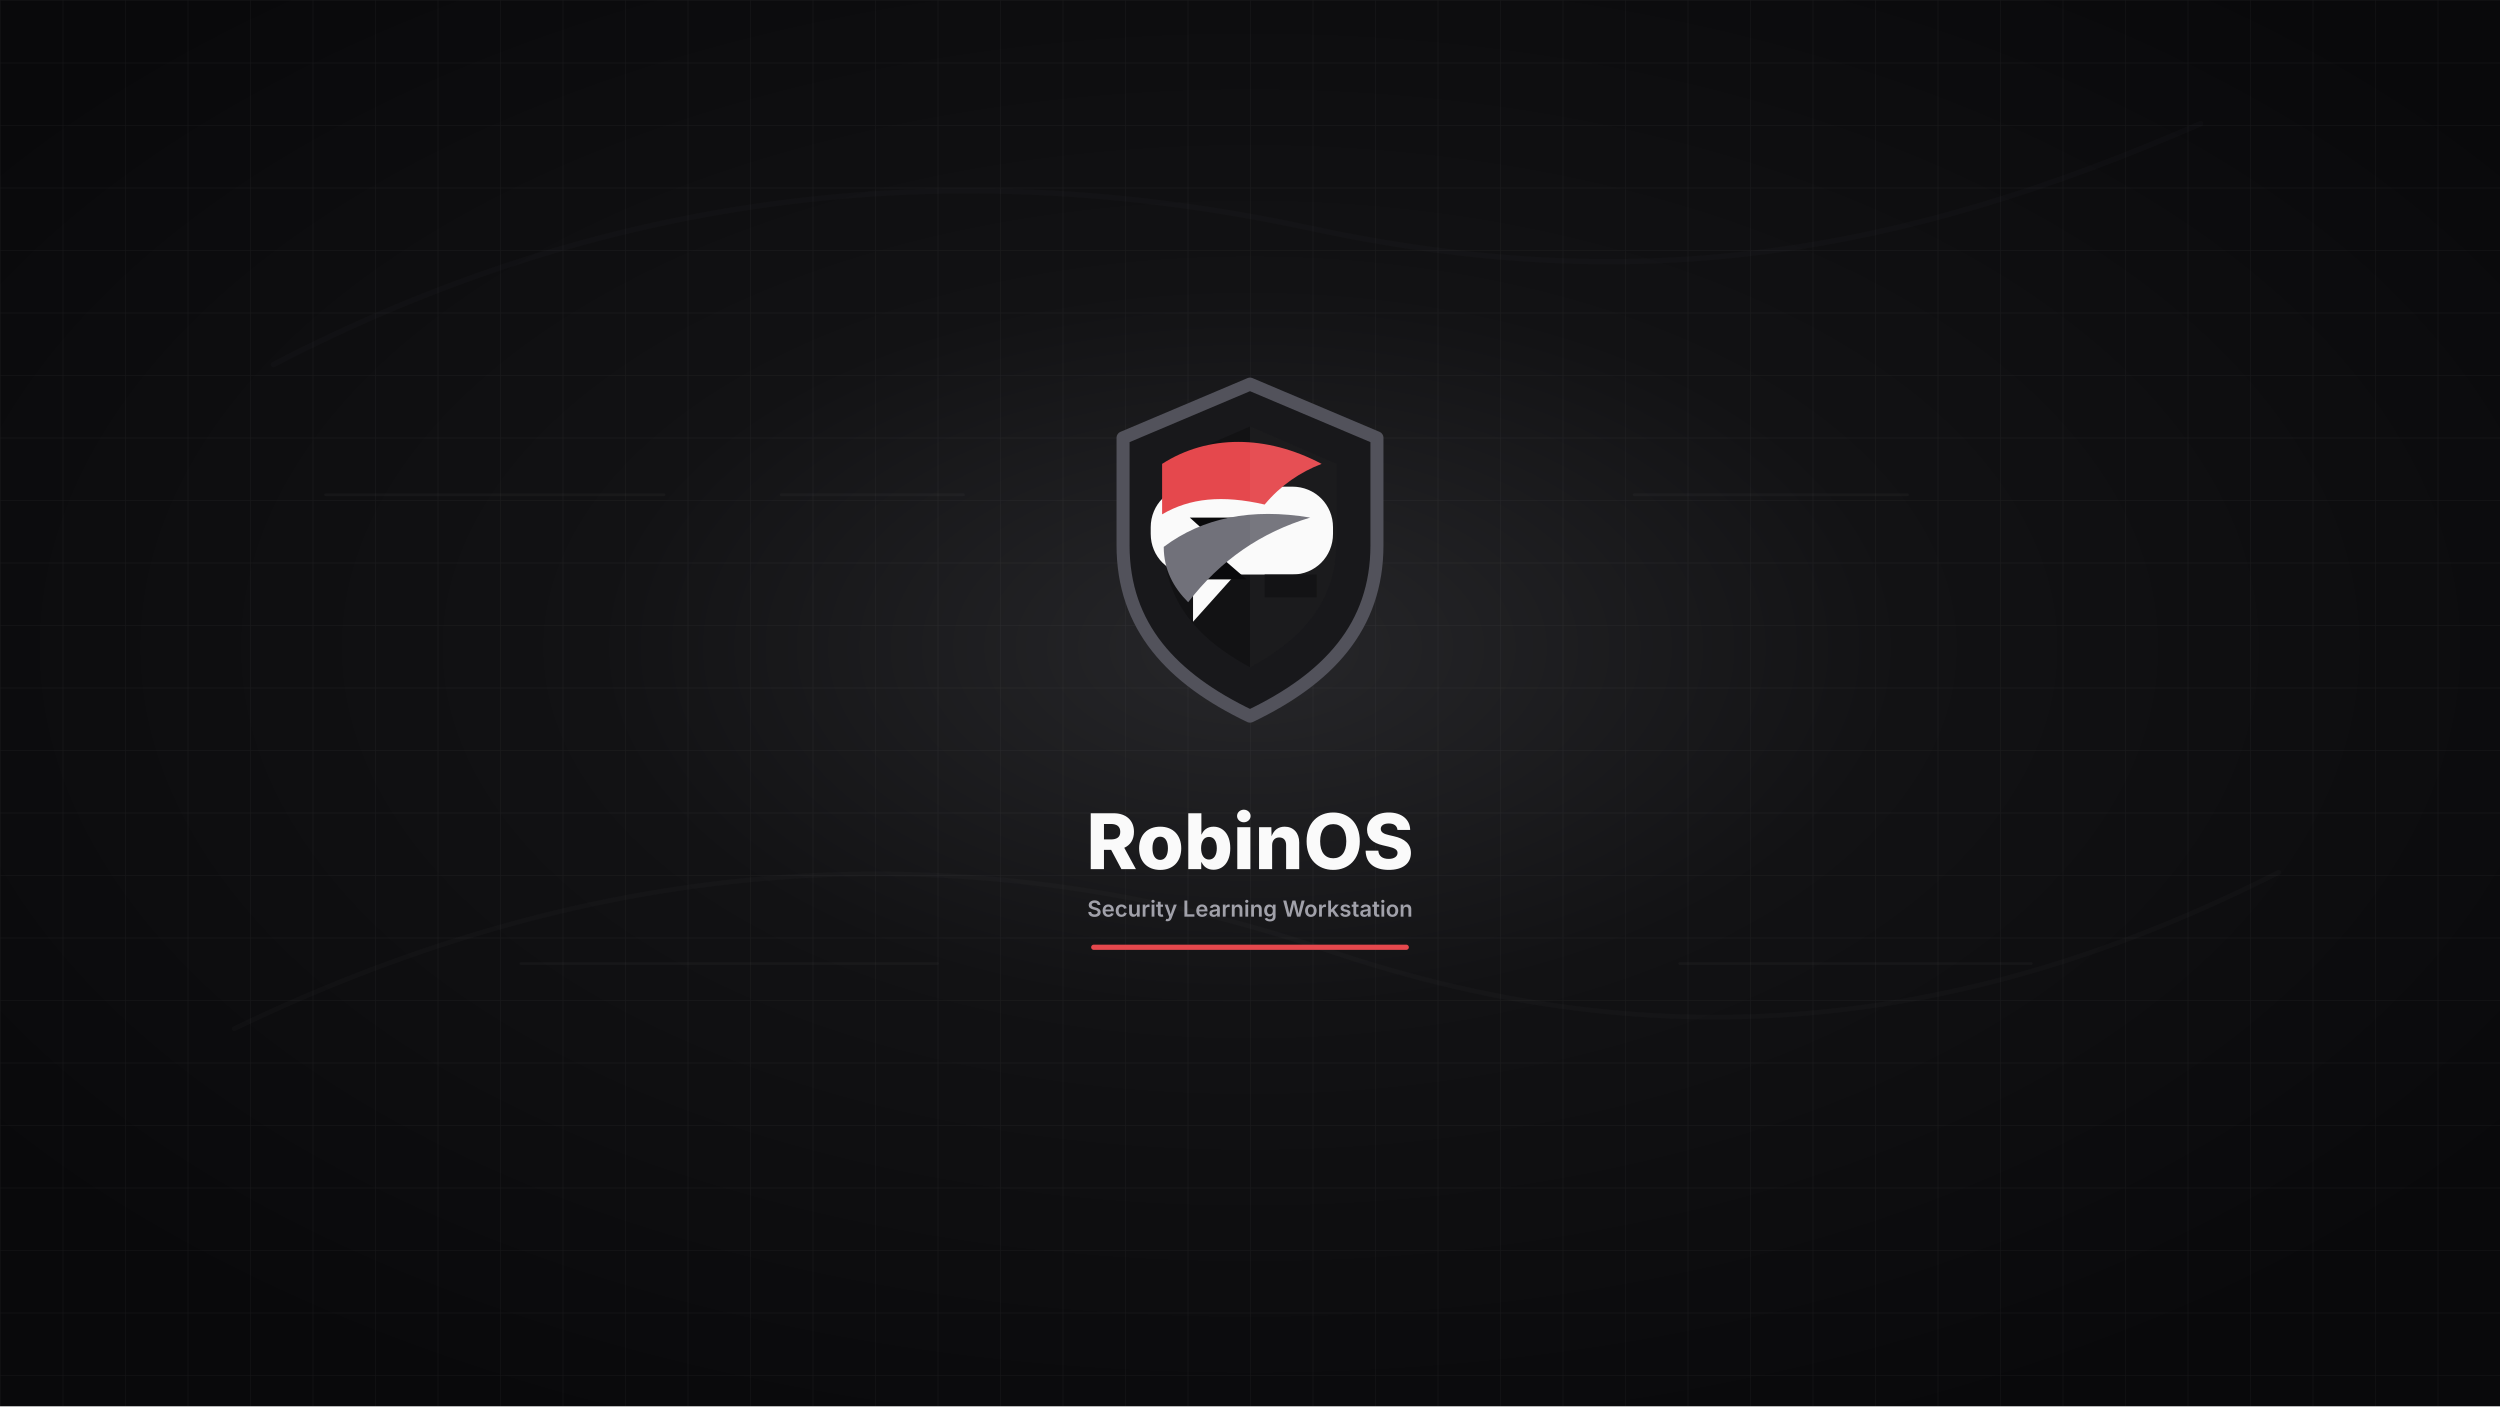
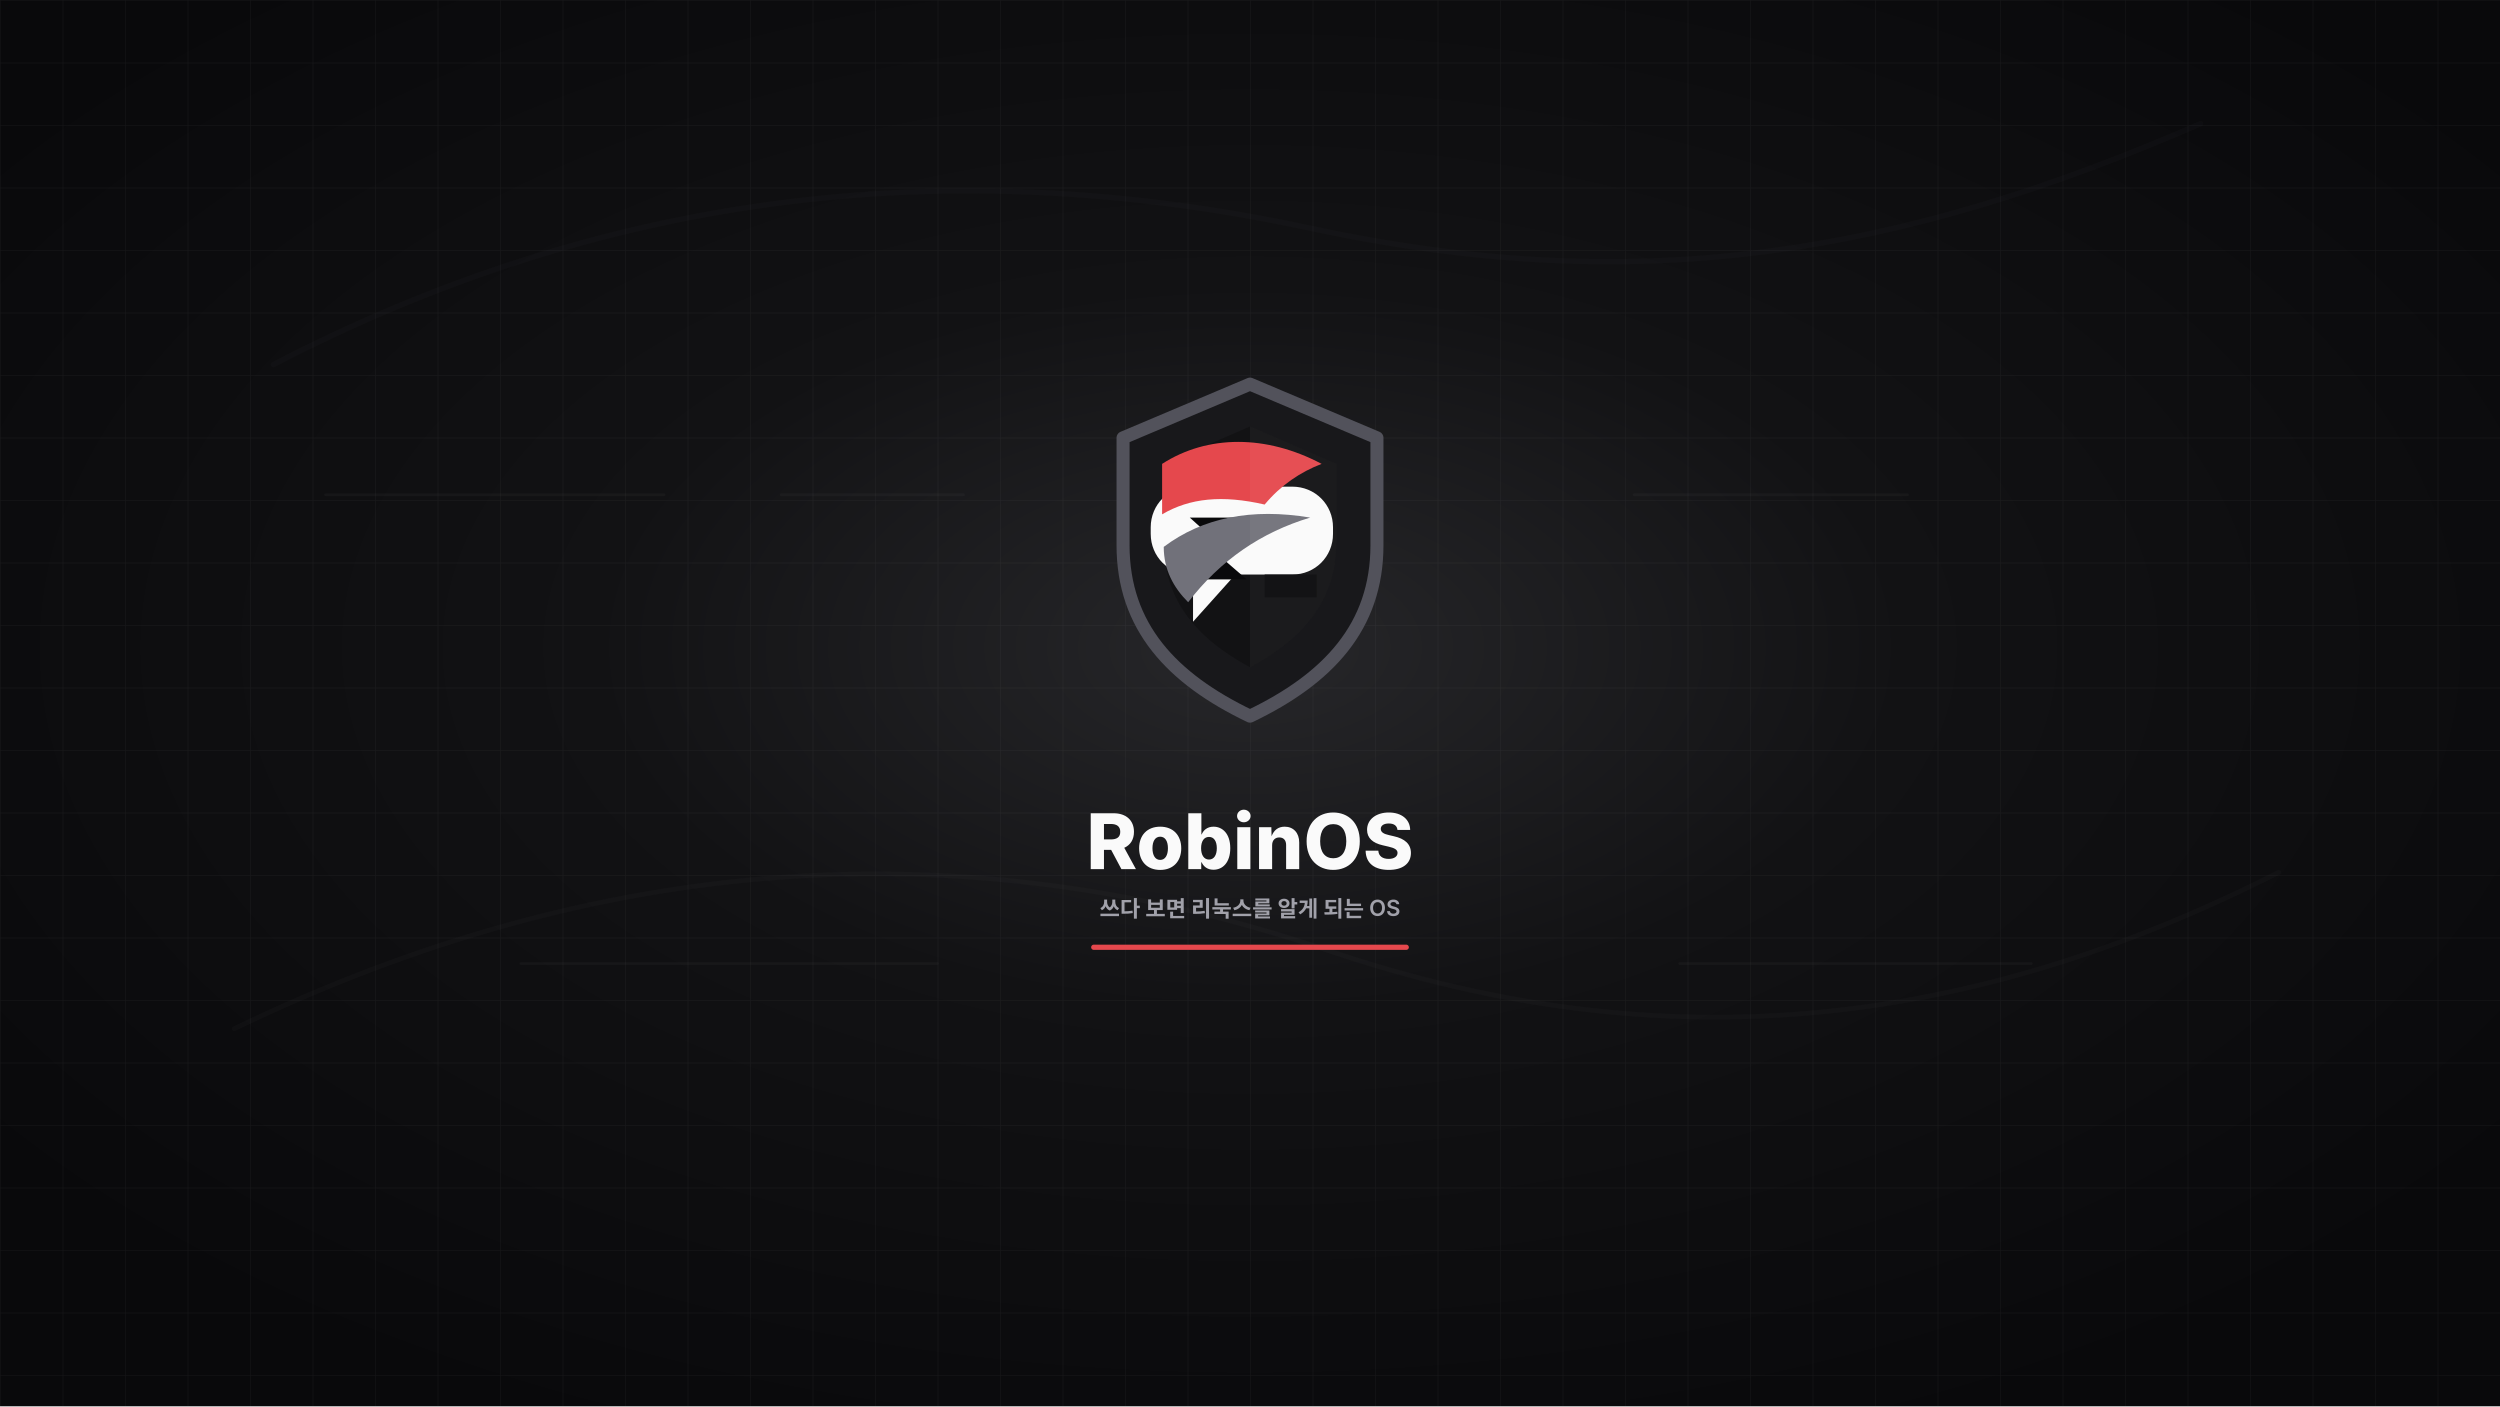
<svg xmlns="http://www.w3.org/2000/svg" viewBox="0 0 3840 2160" role="img" aria-labelledby="title desc">
  <defs>
    <radialGradient id="centerGlow" cx="50%" cy="46%" r="62%">
      <stop offset="0" stop-color="#27272A" />
      <stop offset=".42" stop-color="#121214" />
      <stop offset="1" stop-color="#09090B" />
    </radialGradient>
    <linearGradient id="cyanEdge" x1="1620" y1="620" x2="2220" y2="1540" gradientUnits="userSpaceOnUse">
      <stop offset="0" stop-color="#52525B" />
      <stop offset="1" stop-color="#27272A" />
    </linearGradient>
    <pattern id="grid" width="96" height="96" patternUnits="userSpaceOnUse">
      <path d="M96 0H0v96" fill="none" stroke="#FAFAFA" stroke-opacity=".045" stroke-width="2" />
    </pattern>
  </defs>
  <rect width="3840" height="2160" fill="url(#centerGlow)" />
  <rect width="3840" height="2160" fill="url(#grid)" />
  <g opacity=".28" fill="none" stroke-linecap="round">
    <path d="M420 560c500-260 1030-330 1590-210 510 110 910 40 1370-160" stroke="#52525B" stroke-opacity=".20" stroke-width="8" />
    <path d="M360 1580c560-270 1120-310 1680-120 520 176 990 118 1460-120" stroke="#71717A" stroke-opacity=".16" stroke-width="7" />
    <path d="M500 760h520m180 0h280m1030 0h420m-2130 720h640m1140 0h540" stroke="#FAFAFA" stroke-opacity=".10" stroke-width="4" />
  </g>
  <g transform="translate(1600 520) scale(2.5)">
    <path d="M128 28 206 61v66c0 50-30 82-78 105-48-23-78-55-78-105V61l78-33Z" fill="#18181B" stroke="url(#cyanEdge)" stroke-width="8" stroke-linejoin="round" />
    <path d="M128 54 181 77v48c0 34-18 58-53 77-35-19-53-43-53-77V77l53-23Z" fill="#121214" />
    <path d="M92 91h62c14 0 25 11 25 25v4c0 14-11 25-25 25h-35l-26 29v-29h-1c-14 0-25-11-25-25v-4c0-14 11-25 25-25Z" fill="#FAFAFA" />
    <path d="M91 110h35l-22 19 22 19H91l21-19-21-19Z" fill="#09090B" />
    <path d="M137 145h32v14h-32z" fill="#09090B" />
    <path d="M74 77c28-18 64-18 98 0-13 5-25 13-35 25-26-6-46-4-63 6V77Z" fill="#E5484D" />
    <path d="M75 128c24-18 54-24 90-18-30 9-55 26-75 52-9-9-15-20-15-34Z" fill="#71717A" />
    <path d="M128 54 181 77v48c0 34-18 58-53 77V54Z" fill="#FFFFFF" opacity=".04" />
  </g>
  <text x="1920" y="1335" text-anchor="middle" fill="#FAFAFA" font-family="Inter, Pretendard, Noto Sans, Arial, sans-serif" font-size="118" font-weight="800">RobinOS</text>
-   <text x="1920" y="1408" text-anchor="middle" fill="#A1A1AA" font-family="Inter, Pretendard, Noto Sans, Arial, sans-serif" font-size="34" font-weight="600">Security Learning Workstation</text>
+   <text x="1920" y="1408" text-anchor="middle" fill="#A1A1AA" font-family="Inter, Pretendard, Noto Sans, Arial, sans-serif" font-size="34" font-weight="600">쓰다 보면 리눅스를 알게 되는 OS</text>
  <path d="M1680 1455h480" stroke="#E5484D" stroke-width="8" stroke-linecap="round" />
</svg>
